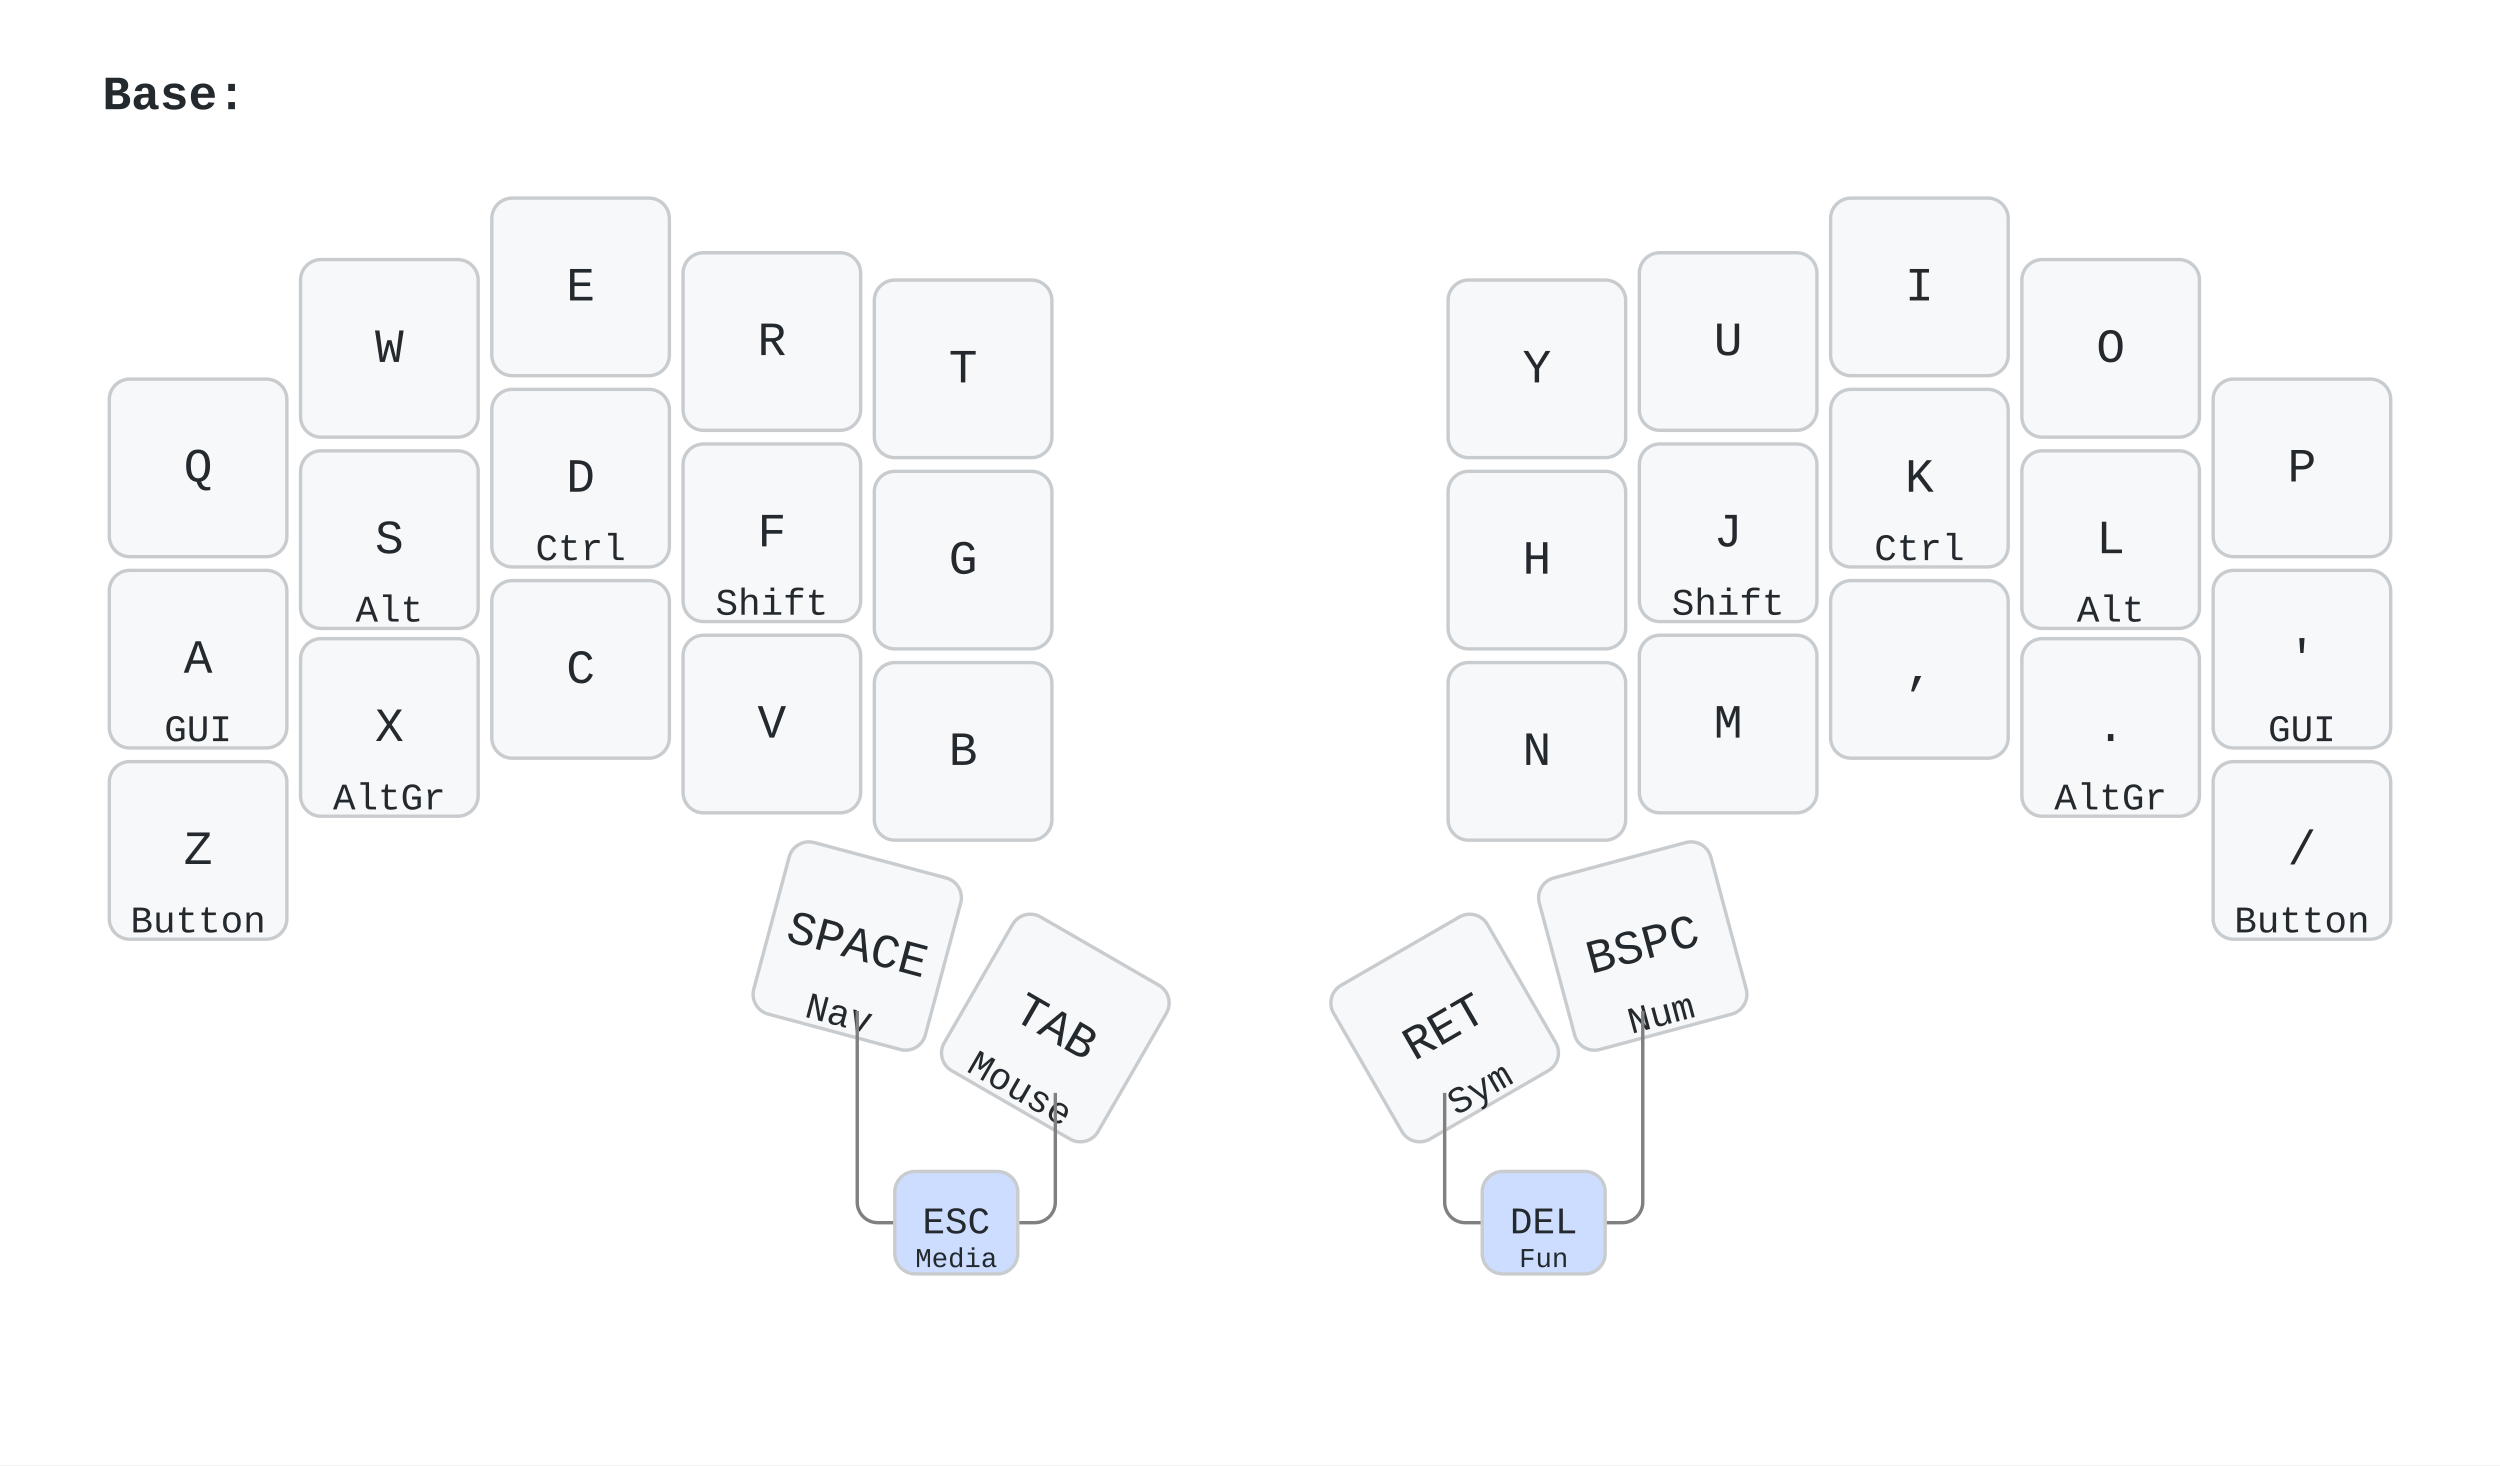
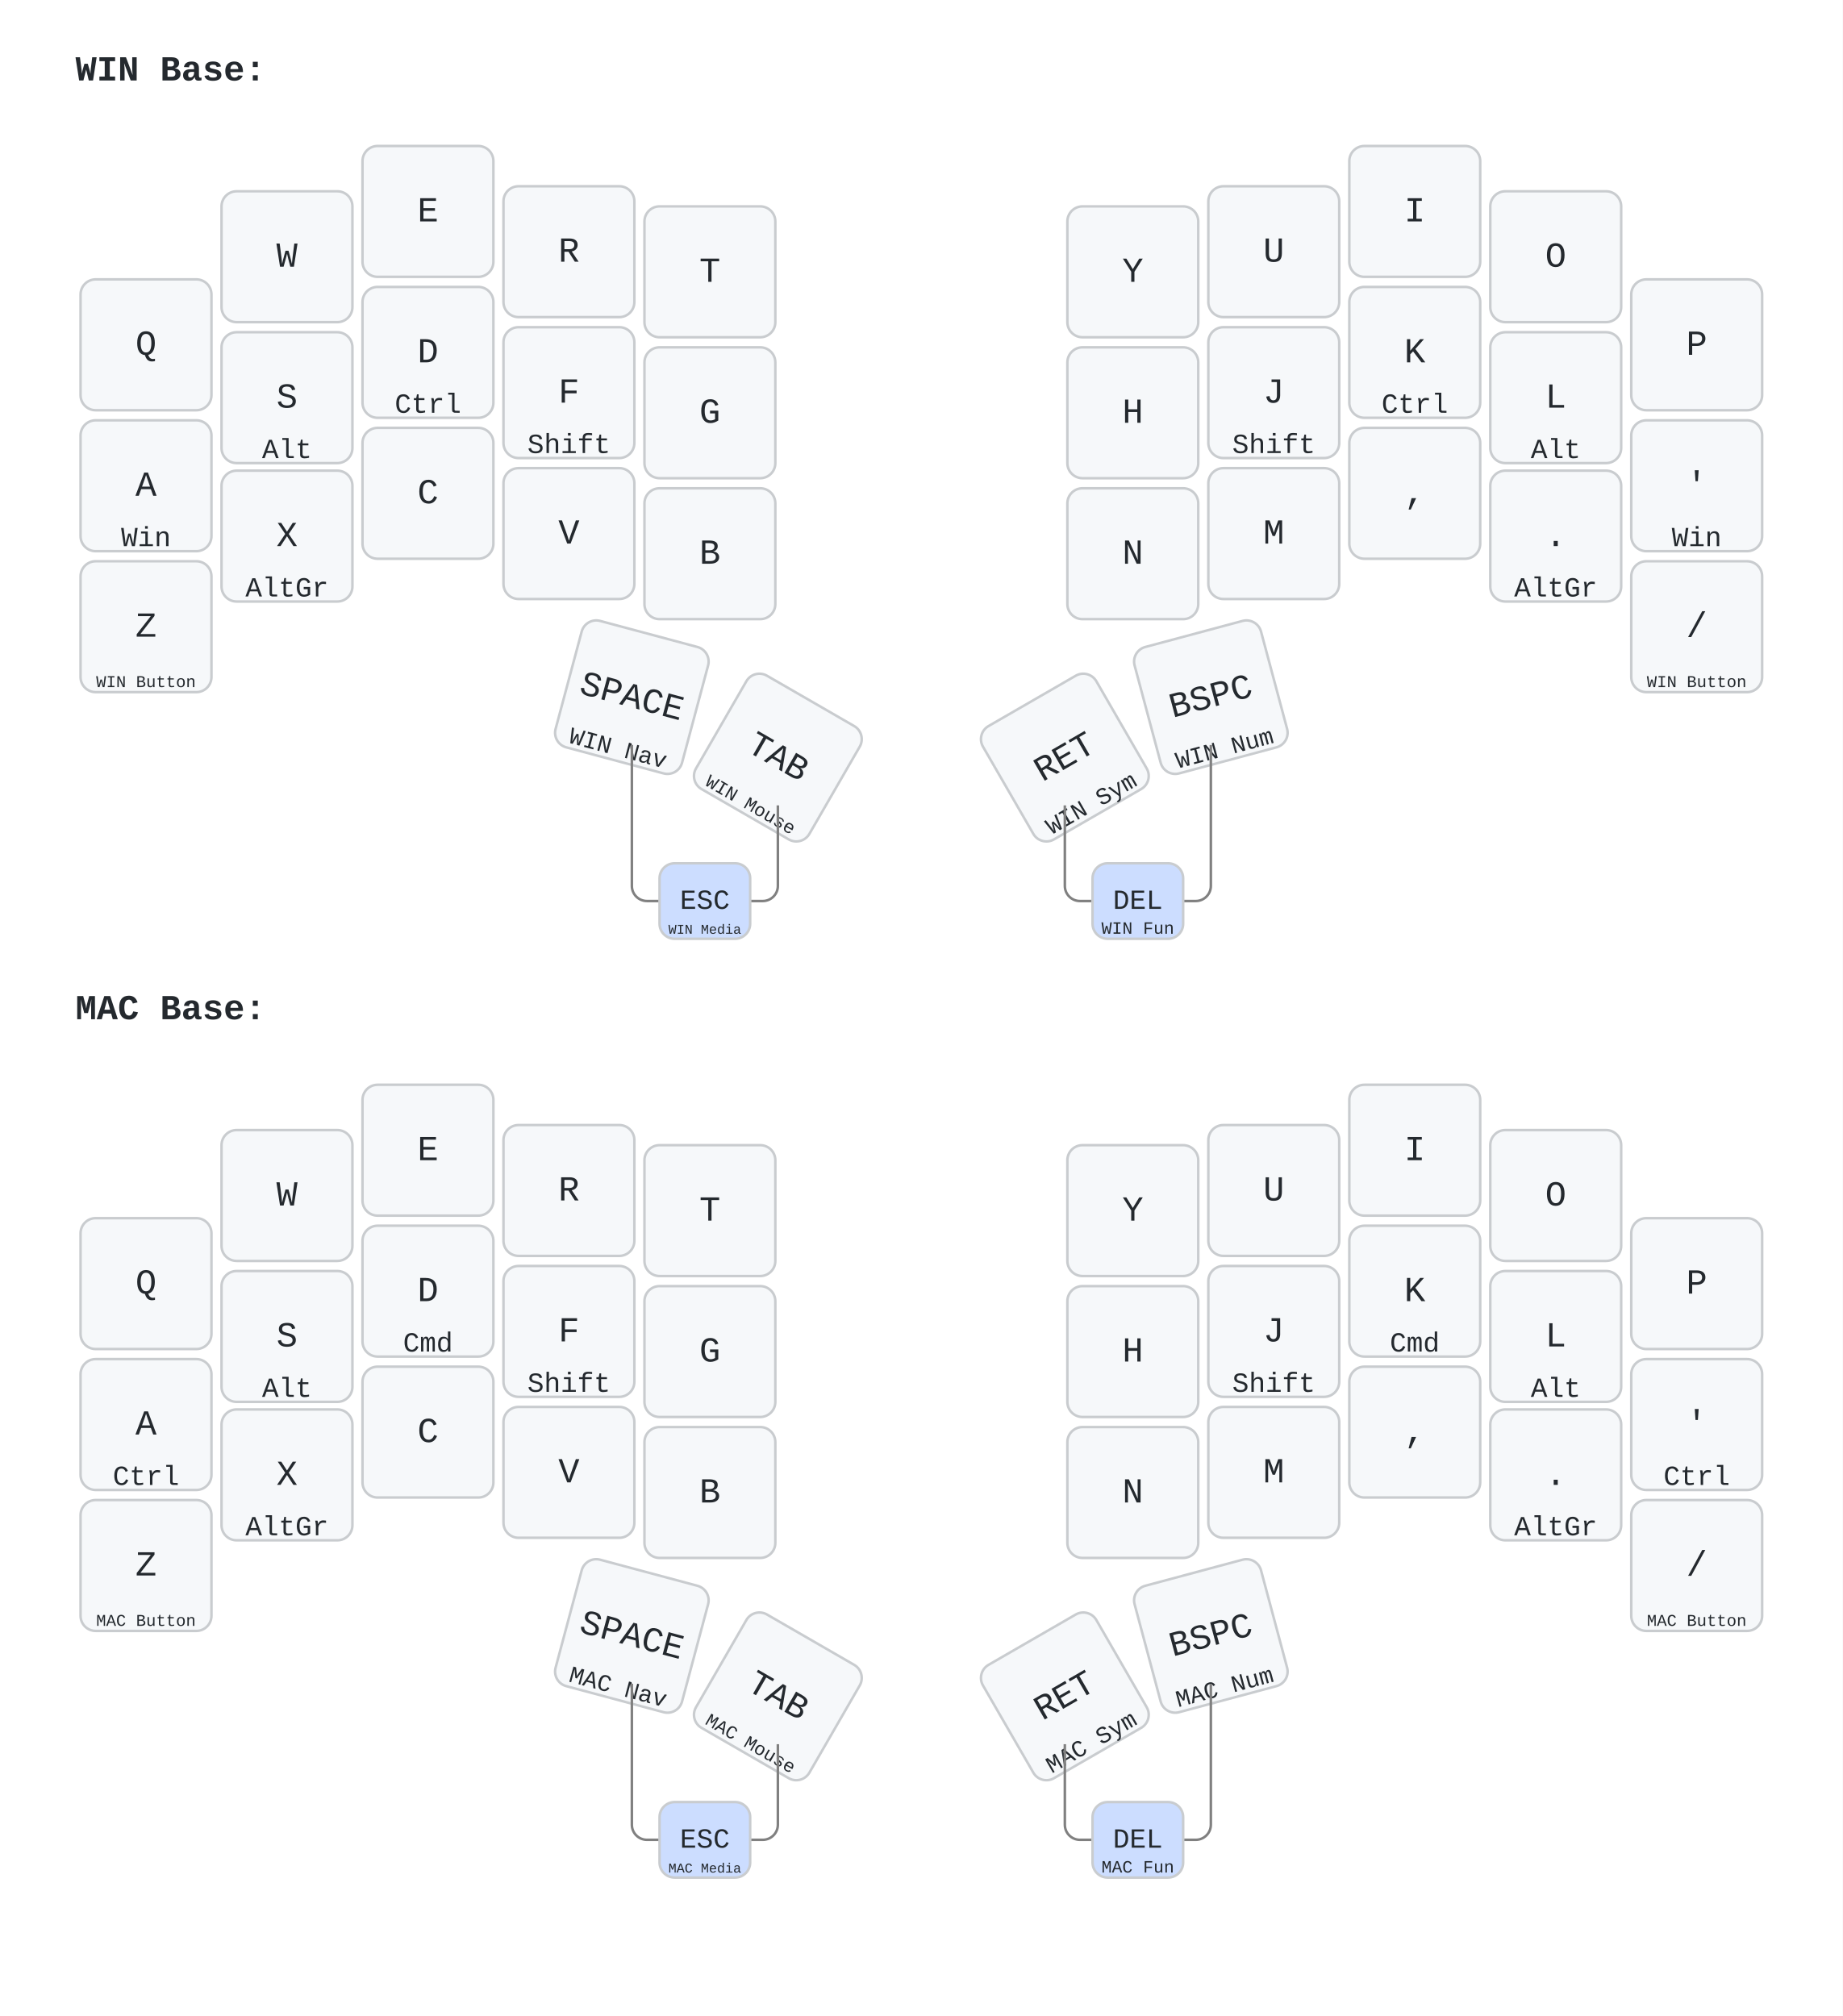
- <svg xmlns="http://www.w3.org/2000/svg" width="732" height="429" viewBox="0 0 732 429" class="keymap">
+ <svg xmlns="http://www.w3.org/2000/svg" width="732" height="801" viewBox="0 0 732 801" class="keymap">
  <rect width="100%" height="100%" fill="#ffffff" />
  <style>/* inherit to force styles through use tags */
svg path {
    fill: inherit;
}

/* font and background color specifications */
svg.keymap {
    font-family: SFMono-Regular,Consolas,Liberation Mono,Menlo,monospace;
    font-size: 14px;
    font-kerning: normal;
    text-rendering: optimizeLegibility;
    fill: #24292e;
}

/* default key styling */
rect.key {
    fill: #f6f8fa;
}

rect.key, rect.combo {
    stroke: #c9cccf;
    stroke-width: 1;
}

/* default key side styling, only used is draw_key_sides is set */
rect.side {
    filter: brightness(90%);
}

/* color accent for combo boxes */
rect.combo, rect.combo-separate {
    fill: #cdf;
}

/* color accent for held keys */
rect.held, rect.combo.held {
    fill: #fdd;
}

/* color accent for ghost (optional) keys */
rect.ghost, rect.combo.ghost {
    stroke-dasharray: 4, 4;
    stroke-width: 2;
}

text {
    text-anchor: middle;
    dominant-baseline: middle;
}

/* styling for layer labels */
text.label {
    font-weight: bold;
    text-anchor: start;
    stroke: white;
    stroke-width: 4;
    paint-order: stroke;
}

/* styling for optional footer */
text.footer {
    text-anchor: end;
    dominant-baseline: auto;
    stroke: white;
    stroke-width: 4;
    paint-order: stroke;
}

/* styling for combo tap, and key non-tap label text */
text.combo, text.hold, text.shifted, text.left, text.right, text.tl, text.tr, text.bl, text.br {
    font-size: 11px;
}

text.hold, text.bl, text.br {
    text-anchor: middle;
    dominant-baseline: auto;
}

text.shifted, text.tl, text.tr {
    text-anchor: middle;
    dominant-baseline: hanging;
}

text.left, text.tl, text.bl {
    text-anchor: start;
}

text.right, text.tr, text.br {
    text-anchor: end;
}

text.layer-activator {
    text-decoration: underline;
}

/* styling for hold/shifted label text in combo box */
text.combo.hold, text.combo.shifted, text.combo.left, text.combo.right {
    font-size: 8px;
}

/* lighter symbol for transparent keys */
text.trans {
    fill: #7b7e81;
}

/* styling for combo dendrons */
path.combo {
    stroke-width: 1;
    stroke: gray;
    fill: none;
}

/* Start Tabler Icons Cleanup */
/* cannot use height/width with glyphs */
.icon-tabler &gt; path {
    fill: inherit;
    stroke: inherit;
    stroke-width: 2;
}
/* hide tabler's default box */
.icon-tabler &gt; path[stroke="none"][fill="none"] {
    visibility: hidden;
}
/* End Tabler Icons Cleanup */
</style>
-   <g transform="translate(30, 0)" class="layer-Base">
-     <text x="0" y="28" class="label" id="Base">Base:</text>
+   <g transform="translate(30, 0)" class="layer-WIN Base">
+     <text x="0" y="28" class="label" id="WIN-Base">WIN Base:</text>
    <g transform="translate(0, 56)">
      <g transform="translate(28, 81)" class="key keypos-0">
        <rect rx="6" ry="6" x="-26" y="-26" width="52" height="52" class="key" />
        <text x="0" y="0" class="key tap">Q</text>
      </g>
      <g transform="translate(84, 46)" class="key keypos-1">
        <rect rx="6" ry="6" x="-26" y="-26" width="52" height="52" class="key" />
        <text x="0" y="0" class="key tap">W</text>
      </g>
      <g transform="translate(140, 28)" class="key keypos-2">
        <rect rx="6" ry="6" x="-26" y="-26" width="52" height="52" class="key" />
        <text x="0" y="0" class="key tap">E</text>
      </g>
      <g transform="translate(196, 44)" class="key keypos-3">
        <rect rx="6" ry="6" x="-26" y="-26" width="52" height="52" class="key" />
        <text x="0" y="0" class="key tap">R</text>
      </g>
      <g transform="translate(252, 52)" class="key keypos-4">
        <rect rx="6" ry="6" x="-26" y="-26" width="52" height="52" class="key" />
        <text x="0" y="0" class="key tap">T</text>
      </g>
      <g transform="translate(420, 52)" class="key keypos-5">
        <rect rx="6" ry="6" x="-26" y="-26" width="52" height="52" class="key" />
        <text x="0" y="0" class="key tap">Y</text>
      </g>
      <g transform="translate(476, 44)" class="key keypos-6">
        <rect rx="6" ry="6" x="-26" y="-26" width="52" height="52" class="key" />
        <text x="0" y="0" class="key tap">U</text>
      </g>
      <g transform="translate(532, 28)" class="key keypos-7">
        <rect rx="6" ry="6" x="-26" y="-26" width="52" height="52" class="key" />
        <text x="0" y="0" class="key tap">I</text>
      </g>
      <g transform="translate(588, 46)" class="key keypos-8">
        <rect rx="6" ry="6" x="-26" y="-26" width="52" height="52" class="key" />
        <text x="0" y="0" class="key tap">O</text>
      </g>
      <g transform="translate(644, 81)" class="key keypos-9">
        <rect rx="6" ry="6" x="-26" y="-26" width="52" height="52" class="key" />
        <text x="0" y="0" class="key tap">P</text>
      </g>
      <g transform="translate(28, 137)" class="key keypos-10">
        <rect rx="6" ry="6" x="-26" y="-26" width="52" height="52" class="key" />
        <text x="0" y="0" class="key tap">A</text>
-         <text x="0" y="24" class="key hold">GUI</text>
+         <text x="0" y="24" class="key hold">Win</text>
      </g>
      <g transform="translate(84, 102)" class="key keypos-11">
        <rect rx="6" ry="6" x="-26" y="-26" width="52" height="52" class="key" />
        <text x="0" y="0" class="key tap">S</text>
        <text x="0" y="24" class="key hold">Alt</text>
      </g>
      <g transform="translate(140, 84)" class="key keypos-12">
        <rect rx="6" ry="6" x="-26" y="-26" width="52" height="52" class="key" />
        <text x="0" y="0" class="key tap">D</text>
        <text x="0" y="24" class="key hold">Ctrl</text>
      </g>
      <g transform="translate(196, 100)" class="key keypos-13">
        <rect rx="6" ry="6" x="-26" y="-26" width="52" height="52" class="key" />
        <text x="0" y="0" class="key tap">F</text>
        <text x="0" y="24" class="key hold">Shift</text>
      </g>
      <g transform="translate(252, 108)" class="key keypos-14">
        <rect rx="6" ry="6" x="-26" y="-26" width="52" height="52" class="key" />
        <text x="0" y="0" class="key tap">G</text>
      </g>
      <g transform="translate(420, 108)" class="key keypos-15">
        <rect rx="6" ry="6" x="-26" y="-26" width="52" height="52" class="key" />
        <text x="0" y="0" class="key tap">H</text>
      </g>
      <g transform="translate(476, 100)" class="key keypos-16">
        <rect rx="6" ry="6" x="-26" y="-26" width="52" height="52" class="key" />
        <text x="0" y="0" class="key tap">J</text>
        <text x="0" y="24" class="key hold">Shift</text>
      </g>
      <g transform="translate(532, 84)" class="key keypos-17">
        <rect rx="6" ry="6" x="-26" y="-26" width="52" height="52" class="key" />
        <text x="0" y="0" class="key tap">K</text>
        <text x="0" y="24" class="key hold">Ctrl</text>
      </g>
      <g transform="translate(588, 102)" class="key keypos-18">
        <rect rx="6" ry="6" x="-26" y="-26" width="52" height="52" class="key" />
        <text x="0" y="0" class="key tap">L</text>
        <text x="0" y="24" class="key hold">Alt</text>
      </g>
      <g transform="translate(644, 137)" class="key keypos-19">
        <rect rx="6" ry="6" x="-26" y="-26" width="52" height="52" class="key" />
        <text x="0" y="0" class="key tap">'</text>
-         <text x="0" y="24" class="key hold">GUI</text>
+         <text x="0" y="24" class="key hold">Win</text>
      </g>
      <g transform="translate(28, 193)" class="key keypos-20">
        <rect rx="6" ry="6" x="-26" y="-26" width="52" height="52" class="key" />
        <text x="0" y="0" class="key tap">Z</text>
-         <text x="0" y="24" class="key hold">Button</text>
+         <text x="0" y="24" class="key hold">
+           <tspan style="font-size: 60%">WIN Button</tspan>
+         </text>
      </g>
      <g transform="translate(84, 157)" class="key keypos-21">
        <rect rx="6" ry="6" x="-26" y="-26" width="52" height="52" class="key" />
        <text x="0" y="0" class="key tap">X</text>
        <text x="0" y="24" class="key hold">AltGr</text>
      </g>
      <g transform="translate(140, 140)" class="key keypos-22">
        <rect rx="6" ry="6" x="-26" y="-26" width="52" height="52" class="key" />
        <text x="0" y="0" class="key tap">C</text>
      </g>
      <g transform="translate(196, 156)" class="key keypos-23">
        <rect rx="6" ry="6" x="-26" y="-26" width="52" height="52" class="key" />
        <text x="0" y="0" class="key tap">V</text>
      </g>
      <g transform="translate(252, 164)" class="key keypos-24">
        <rect rx="6" ry="6" x="-26" y="-26" width="52" height="52" class="key" />
        <text x="0" y="0" class="key tap">B</text>
      </g>
      <g transform="translate(420, 164)" class="key keypos-25">
        <rect rx="6" ry="6" x="-26" y="-26" width="52" height="52" class="key" />
        <text x="0" y="0" class="key tap">N</text>
      </g>
      <g transform="translate(476, 156)" class="key keypos-26">
        <rect rx="6" ry="6" x="-26" y="-26" width="52" height="52" class="key" />
        <text x="0" y="0" class="key tap">M</text>
      </g>
      <g transform="translate(532, 140)" class="key keypos-27">
        <rect rx="6" ry="6" x="-26" y="-26" width="52" height="52" class="key" />
        <text x="0" y="0" class="key tap">,</text>
      </g>
      <g transform="translate(588, 157)" class="key keypos-28">
        <rect rx="6" ry="6" x="-26" y="-26" width="52" height="52" class="key" />
        <text x="0" y="0" class="key tap">.</text>
        <text x="0" y="24" class="key hold">AltGr</text>
      </g>
      <g transform="translate(644, 193)" class="key keypos-29">
        <rect rx="6" ry="6" x="-26" y="-26" width="52" height="52" class="key" />
        <text x="0" y="0" class="key tap">/</text>
-         <text x="0" y="24" class="key hold">Button</text>
+         <text x="0" y="24" class="key hold">
+           <tspan style="font-size: 60%">WIN Button</tspan>
+         </text>
      </g>
      <g transform="translate(221, 221) rotate(15.0)" class="key keypos-30">
        <rect rx="6" ry="6" x="-26" y="-26" width="52" height="52" class="key" />
        <text x="0" y="0" class="key tap">SPACE</text>
-         <text x="0" y="24" class="key hold">Nav</text>
+         <text x="0" y="24" class="key hold">
+           <tspan style="font-size: 86%">WIN Nav</tspan>
+         </text>
      </g>
      <g transform="translate(279, 245) rotate(30.0)" class="key keypos-31">
        <rect rx="6" ry="6" x="-26" y="-26" width="52" height="52" class="key" />
        <text x="0" y="0" class="key tap">TAB</text>
-         <text x="0" y="24" class="key hold">Mouse</text>
+         <text x="0" y="24" class="key hold">
+           <tspan style="font-size: 67%">WIN Mouse</tspan>
+         </text>
      </g>
      <g transform="translate(393, 245) rotate(-30.0)" class="key keypos-32">
        <rect rx="6" ry="6" x="-26" y="-26" width="52" height="52" class="key" />
        <text x="0" y="0" class="key tap">RET</text>
-         <text x="0" y="24" class="key hold">Sym</text>
+         <text x="0" y="24" class="key hold">
+           <tspan style="font-size: 86%">WIN Sym</tspan>
+         </text>
      </g>
      <g transform="translate(451, 221) rotate(-15.0)" class="key keypos-33">
        <rect rx="6" ry="6" x="-26" y="-26" width="52" height="52" class="key" />
        <text x="0" y="0" class="key tap">BSPC</text>
-         <text x="0" y="24" class="key hold">Num</text>
+         <text x="0" y="24" class="key hold">
+           <tspan style="font-size: 86%">WIN Num</tspan>
+         </text>
      </g>
      <g class="combo combopos-0">
        <path d="M250,302 h-23 a6.0,6.0 0 0 1 -6.0,-6.0 v-56" class="combo" />
        <path d="M250,302 h23 a6.0,6.0 0 0 0 6.0,-6.0 v-32" class="combo" />
        <rect rx="6" ry="6" x="232" y="287" width="36" height="30" class="combo" />
        <text x="250" y="302" class="combo tap">ESC</text>
-         <text x="250" y="315" class="combo hold">Media</text>
+         <text x="250" y="315" class="combo hold">
+           <tspan style="font-size: 67%">WIN Media</tspan>
+         </text>
      </g>
      <g class="combo combopos-1">
        <path d="M422,302 h-23 a6.0,6.0 0 0 1 -6.0,-6.0 v-32" class="combo" />
        <path d="M422,302 h23 a6.0,6.0 0 0 0 6.0,-6.0 v-56" class="combo" />
        <rect rx="6" ry="6" x="404" y="287" width="36" height="30" class="combo" />
        <text x="422" y="302" class="combo tap">DEL</text>
-         <text x="422" y="315" class="combo hold">Fun</text>
+         <text x="422" y="315" class="combo hold">
+           <tspan style="font-size: 86%">WIN Fun</tspan>
+         </text>
+       </g>
+     </g>
+   </g>
+   <g transform="translate(30, 373)" class="layer-MAC Base">
+     <text x="0" y="28" class="label" id="MAC-Base">MAC Base:</text>
+     <g transform="translate(0, 56)">
+       <g transform="translate(28, 81)" class="key keypos-0">
+         <rect rx="6" ry="6" x="-26" y="-26" width="52" height="52" class="key" />
+         <text x="0" y="0" class="key tap">Q</text>
+       </g>
+       <g transform="translate(84, 46)" class="key keypos-1">
+         <rect rx="6" ry="6" x="-26" y="-26" width="52" height="52" class="key" />
+         <text x="0" y="0" class="key tap">W</text>
+       </g>
+       <g transform="translate(140, 28)" class="key keypos-2">
+         <rect rx="6" ry="6" x="-26" y="-26" width="52" height="52" class="key" />
+         <text x="0" y="0" class="key tap">E</text>
+       </g>
+       <g transform="translate(196, 44)" class="key keypos-3">
+         <rect rx="6" ry="6" x="-26" y="-26" width="52" height="52" class="key" />
+         <text x="0" y="0" class="key tap">R</text>
+       </g>
+       <g transform="translate(252, 52)" class="key keypos-4">
+         <rect rx="6" ry="6" x="-26" y="-26" width="52" height="52" class="key" />
+         <text x="0" y="0" class="key tap">T</text>
+       </g>
+       <g transform="translate(420, 52)" class="key keypos-5">
+         <rect rx="6" ry="6" x="-26" y="-26" width="52" height="52" class="key" />
+         <text x="0" y="0" class="key tap">Y</text>
+       </g>
+       <g transform="translate(476, 44)" class="key keypos-6">
+         <rect rx="6" ry="6" x="-26" y="-26" width="52" height="52" class="key" />
+         <text x="0" y="0" class="key tap">U</text>
+       </g>
+       <g transform="translate(532, 28)" class="key keypos-7">
+         <rect rx="6" ry="6" x="-26" y="-26" width="52" height="52" class="key" />
+         <text x="0" y="0" class="key tap">I</text>
+       </g>
+       <g transform="translate(588, 46)" class="key keypos-8">
+         <rect rx="6" ry="6" x="-26" y="-26" width="52" height="52" class="key" />
+         <text x="0" y="0" class="key tap">O</text>
+       </g>
+       <g transform="translate(644, 81)" class="key keypos-9">
+         <rect rx="6" ry="6" x="-26" y="-26" width="52" height="52" class="key" />
+         <text x="0" y="0" class="key tap">P</text>
+       </g>
+       <g transform="translate(28, 137)" class="key keypos-10">
+         <rect rx="6" ry="6" x="-26" y="-26" width="52" height="52" class="key" />
+         <text x="0" y="0" class="key tap">A</text>
+         <text x="0" y="24" class="key hold">Ctrl</text>
+       </g>
+       <g transform="translate(84, 102)" class="key keypos-11">
+         <rect rx="6" ry="6" x="-26" y="-26" width="52" height="52" class="key" />
+         <text x="0" y="0" class="key tap">S</text>
+         <text x="0" y="24" class="key hold">Alt</text>
+       </g>
+       <g transform="translate(140, 84)" class="key keypos-12">
+         <rect rx="6" ry="6" x="-26" y="-26" width="52" height="52" class="key" />
+         <text x="0" y="0" class="key tap">D</text>
+         <text x="0" y="24" class="key hold">Cmd</text>
+       </g>
+       <g transform="translate(196, 100)" class="key keypos-13">
+         <rect rx="6" ry="6" x="-26" y="-26" width="52" height="52" class="key" />
+         <text x="0" y="0" class="key tap">F</text>
+         <text x="0" y="24" class="key hold">Shift</text>
+       </g>
+       <g transform="translate(252, 108)" class="key keypos-14">
+         <rect rx="6" ry="6" x="-26" y="-26" width="52" height="52" class="key" />
+         <text x="0" y="0" class="key tap">G</text>
+       </g>
+       <g transform="translate(420, 108)" class="key keypos-15">
+         <rect rx="6" ry="6" x="-26" y="-26" width="52" height="52" class="key" />
+         <text x="0" y="0" class="key tap">H</text>
+       </g>
+       <g transform="translate(476, 100)" class="key keypos-16">
+         <rect rx="6" ry="6" x="-26" y="-26" width="52" height="52" class="key" />
+         <text x="0" y="0" class="key tap">J</text>
+         <text x="0" y="24" class="key hold">Shift</text>
+       </g>
+       <g transform="translate(532, 84)" class="key keypos-17">
+         <rect rx="6" ry="6" x="-26" y="-26" width="52" height="52" class="key" />
+         <text x="0" y="0" class="key tap">K</text>
+         <text x="0" y="24" class="key hold">Cmd</text>
+       </g>
+       <g transform="translate(588, 102)" class="key keypos-18">
+         <rect rx="6" ry="6" x="-26" y="-26" width="52" height="52" class="key" />
+         <text x="0" y="0" class="key tap">L</text>
+         <text x="0" y="24" class="key hold">Alt</text>
+       </g>
+       <g transform="translate(644, 137)" class="key keypos-19">
+         <rect rx="6" ry="6" x="-26" y="-26" width="52" height="52" class="key" />
+         <text x="0" y="0" class="key tap">'</text>
+         <text x="0" y="24" class="key hold">Ctrl</text>
+       </g>
+       <g transform="translate(28, 193)" class="key keypos-20">
+         <rect rx="6" ry="6" x="-26" y="-26" width="52" height="52" class="key" />
+         <text x="0" y="0" class="key tap">Z</text>
+         <text x="0" y="24" class="key hold">
+           <tspan style="font-size: 60%">MAC Button</tspan>
+         </text>
+       </g>
+       <g transform="translate(84, 157)" class="key keypos-21">
+         <rect rx="6" ry="6" x="-26" y="-26" width="52" height="52" class="key" />
+         <text x="0" y="0" class="key tap">X</text>
+         <text x="0" y="24" class="key hold">AltGr</text>
+       </g>
+       <g transform="translate(140, 140)" class="key keypos-22">
+         <rect rx="6" ry="6" x="-26" y="-26" width="52" height="52" class="key" />
+         <text x="0" y="0" class="key tap">C</text>
+       </g>
+       <g transform="translate(196, 156)" class="key keypos-23">
+         <rect rx="6" ry="6" x="-26" y="-26" width="52" height="52" class="key" />
+         <text x="0" y="0" class="key tap">V</text>
+       </g>
+       <g transform="translate(252, 164)" class="key keypos-24">
+         <rect rx="6" ry="6" x="-26" y="-26" width="52" height="52" class="key" />
+         <text x="0" y="0" class="key tap">B</text>
+       </g>
+       <g transform="translate(420, 164)" class="key keypos-25">
+         <rect rx="6" ry="6" x="-26" y="-26" width="52" height="52" class="key" />
+         <text x="0" y="0" class="key tap">N</text>
+       </g>
+       <g transform="translate(476, 156)" class="key keypos-26">
+         <rect rx="6" ry="6" x="-26" y="-26" width="52" height="52" class="key" />
+         <text x="0" y="0" class="key tap">M</text>
+       </g>
+       <g transform="translate(532, 140)" class="key keypos-27">
+         <rect rx="6" ry="6" x="-26" y="-26" width="52" height="52" class="key" />
+         <text x="0" y="0" class="key tap">,</text>
+       </g>
+       <g transform="translate(588, 157)" class="key keypos-28">
+         <rect rx="6" ry="6" x="-26" y="-26" width="52" height="52" class="key" />
+         <text x="0" y="0" class="key tap">.</text>
+         <text x="0" y="24" class="key hold">AltGr</text>
+       </g>
+       <g transform="translate(644, 193)" class="key keypos-29">
+         <rect rx="6" ry="6" x="-26" y="-26" width="52" height="52" class="key" />
+         <text x="0" y="0" class="key tap">/</text>
+         <text x="0" y="24" class="key hold">
+           <tspan style="font-size: 60%">MAC Button</tspan>
+         </text>
+       </g>
+       <g transform="translate(221, 221) rotate(15.0)" class="key keypos-30">
+         <rect rx="6" ry="6" x="-26" y="-26" width="52" height="52" class="key" />
+         <text x="0" y="0" class="key tap">SPACE</text>
+         <text x="0" y="24" class="key hold">
+           <tspan style="font-size: 86%">MAC Nav</tspan>
+         </text>
+       </g>
+       <g transform="translate(279, 245) rotate(30.0)" class="key keypos-31">
+         <rect rx="6" ry="6" x="-26" y="-26" width="52" height="52" class="key" />
+         <text x="0" y="0" class="key tap">TAB</text>
+         <text x="0" y="24" class="key hold">
+           <tspan style="font-size: 67%">MAC Mouse</tspan>
+         </text>
+       </g>
+       <g transform="translate(393, 245) rotate(-30.0)" class="key keypos-32">
+         <rect rx="6" ry="6" x="-26" y="-26" width="52" height="52" class="key" />
+         <text x="0" y="0" class="key tap">RET</text>
+         <text x="0" y="24" class="key hold">
+           <tspan style="font-size: 86%">MAC Sym</tspan>
+         </text>
+       </g>
+       <g transform="translate(451, 221) rotate(-15.0)" class="key keypos-33">
+         <rect rx="6" ry="6" x="-26" y="-26" width="52" height="52" class="key" />
+         <text x="0" y="0" class="key tap">BSPC</text>
+         <text x="0" y="24" class="key hold">
+           <tspan style="font-size: 86%">MAC Num</tspan>
+         </text>
+       </g>
+       <g class="combo combopos-0">
+         <path d="M250,302 h-23 a6.0,6.0 0 0 1 -6.0,-6.0 v-56" class="combo" />
+         <path d="M250,302 h23 a6.0,6.0 0 0 0 6.0,-6.0 v-32" class="combo" />
+         <rect rx="6" ry="6" x="232" y="287" width="36" height="30" class="combo" />
+         <text x="250" y="302" class="combo tap">ESC</text>
+         <text x="250" y="315" class="combo hold">
+           <tspan style="font-size: 67%">MAC Media</tspan>
+         </text>
+       </g>
+       <g class="combo combopos-1">
+         <path d="M422,302 h-23 a6.0,6.0 0 0 1 -6.0,-6.0 v-32" class="combo" />
+         <path d="M422,302 h23 a6.0,6.0 0 0 0 6.0,-6.0 v-56" class="combo" />
+         <rect rx="6" ry="6" x="404" y="287" width="36" height="30" class="combo" />
+         <text x="422" y="302" class="combo tap">DEL</text>
+         <text x="422" y="315" class="combo hold">
+           <tspan style="font-size: 86%">MAC Fun</tspan>
+         </text>
      </g>
    </g>
  </g>
</svg>
